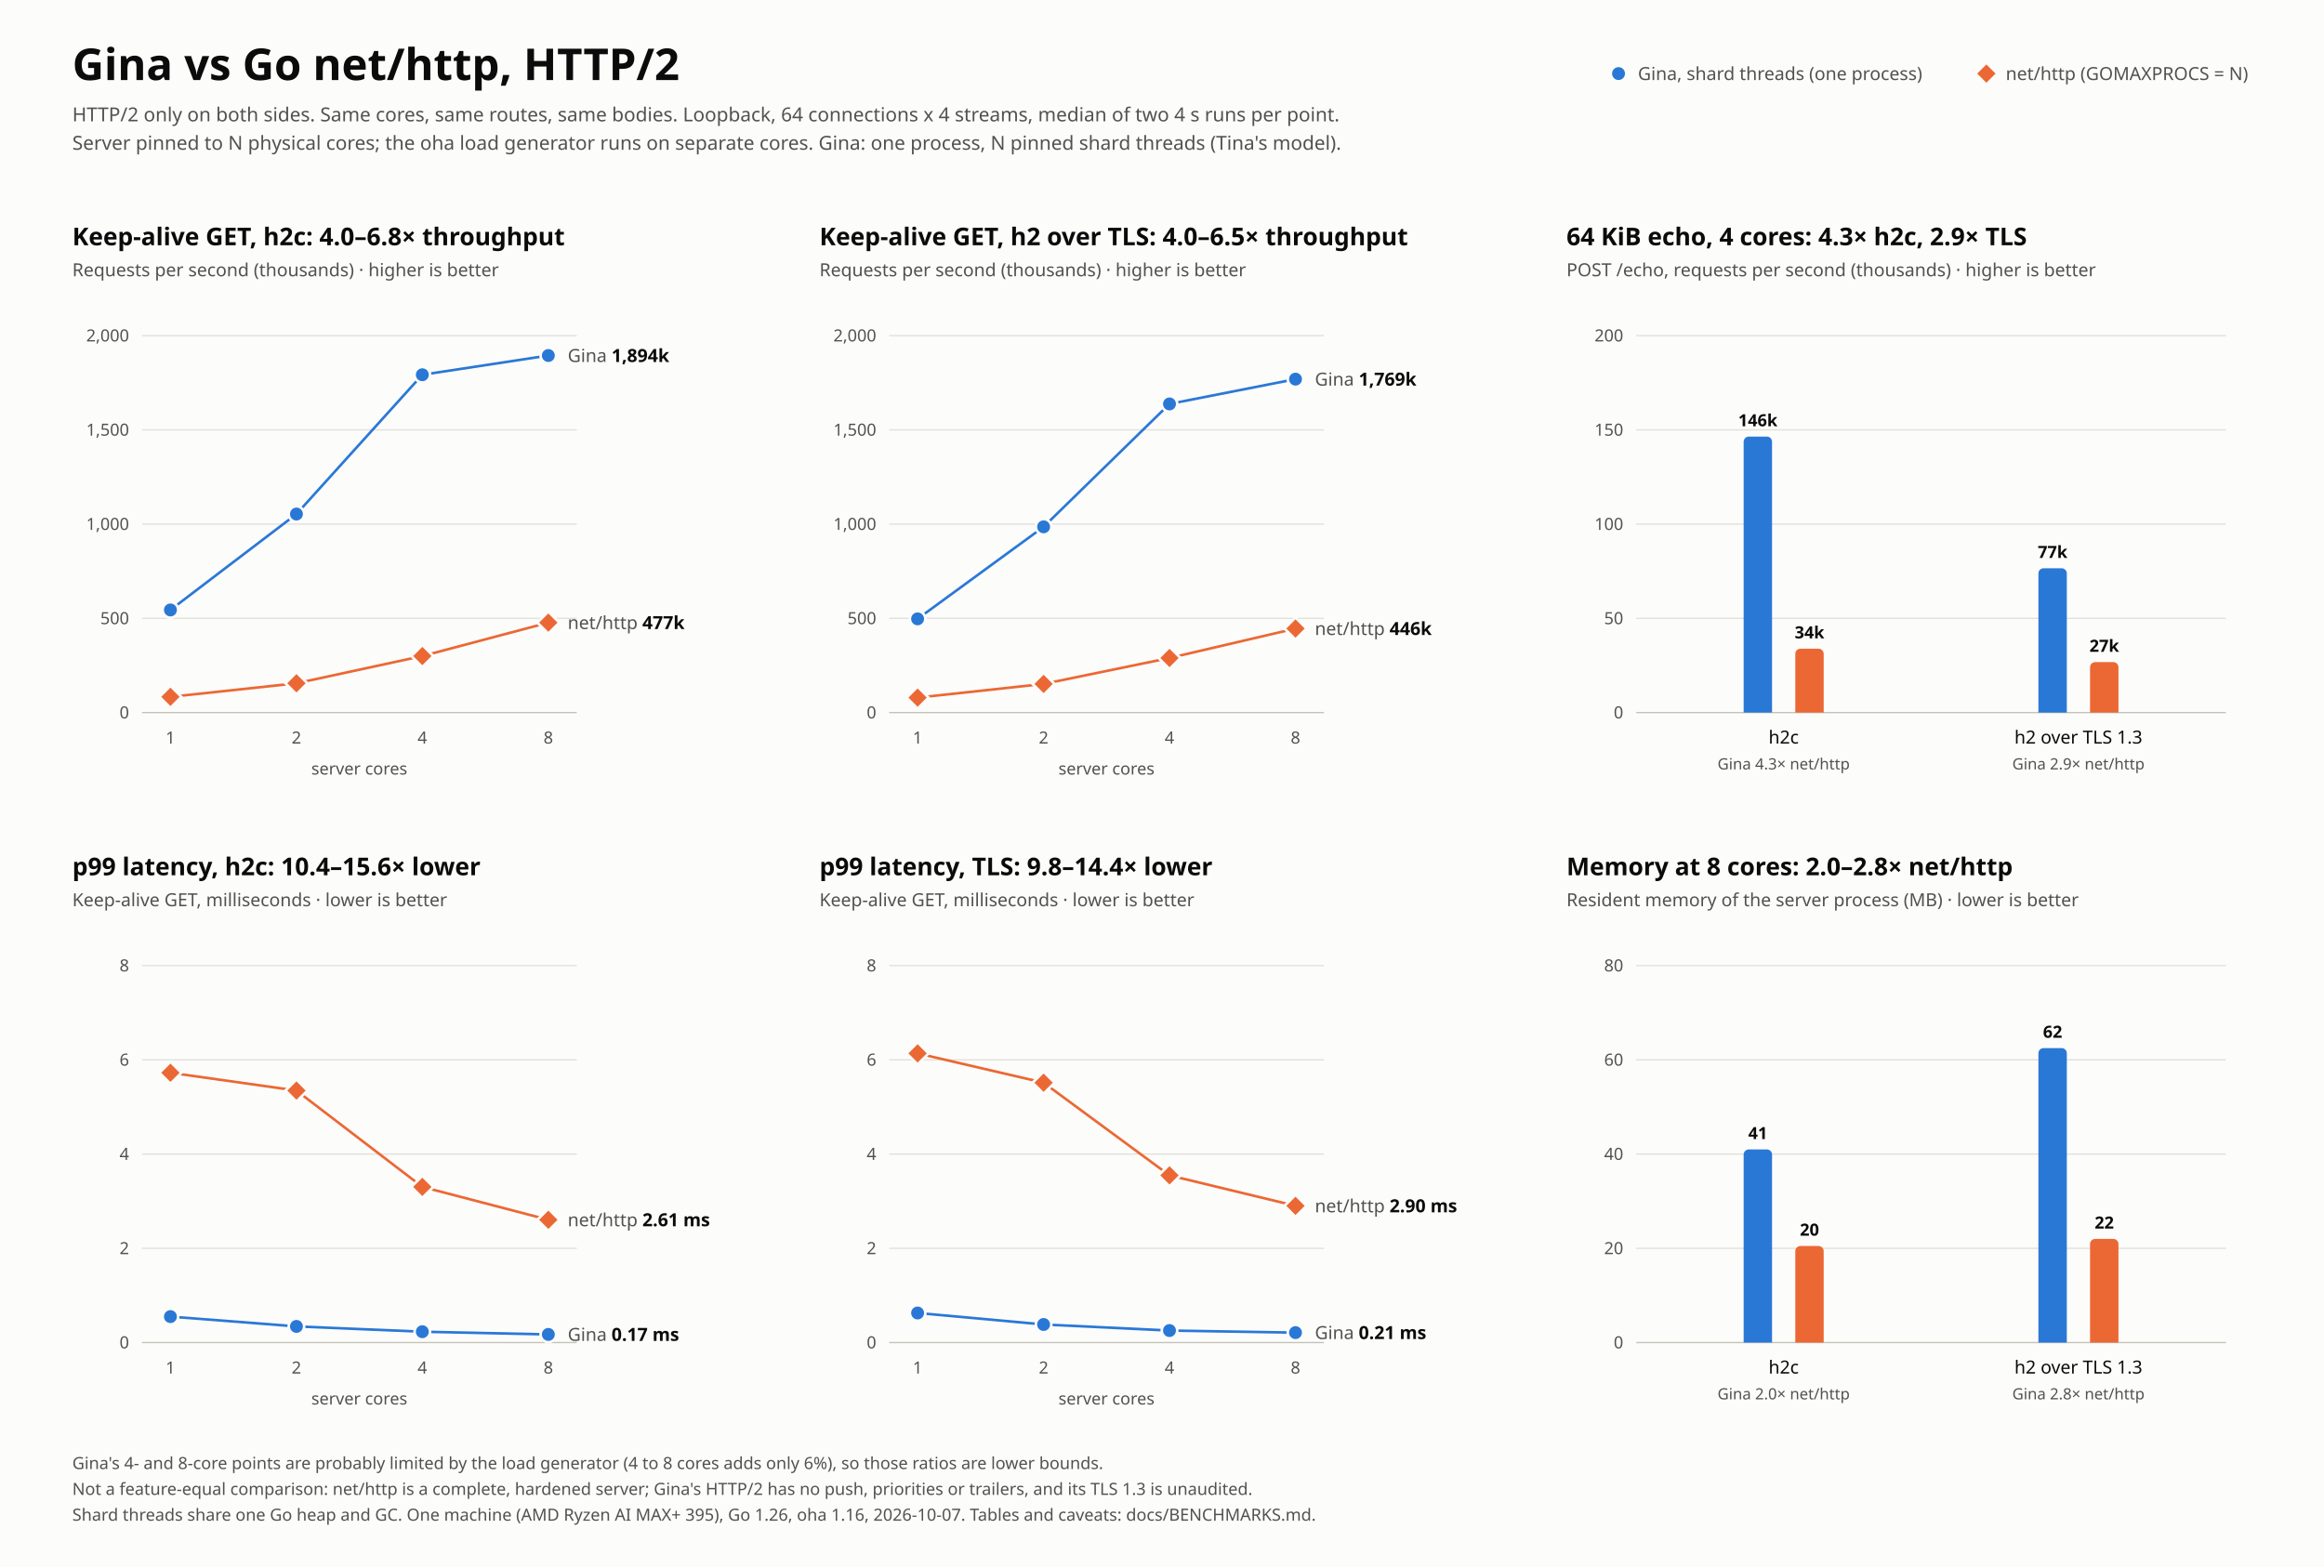
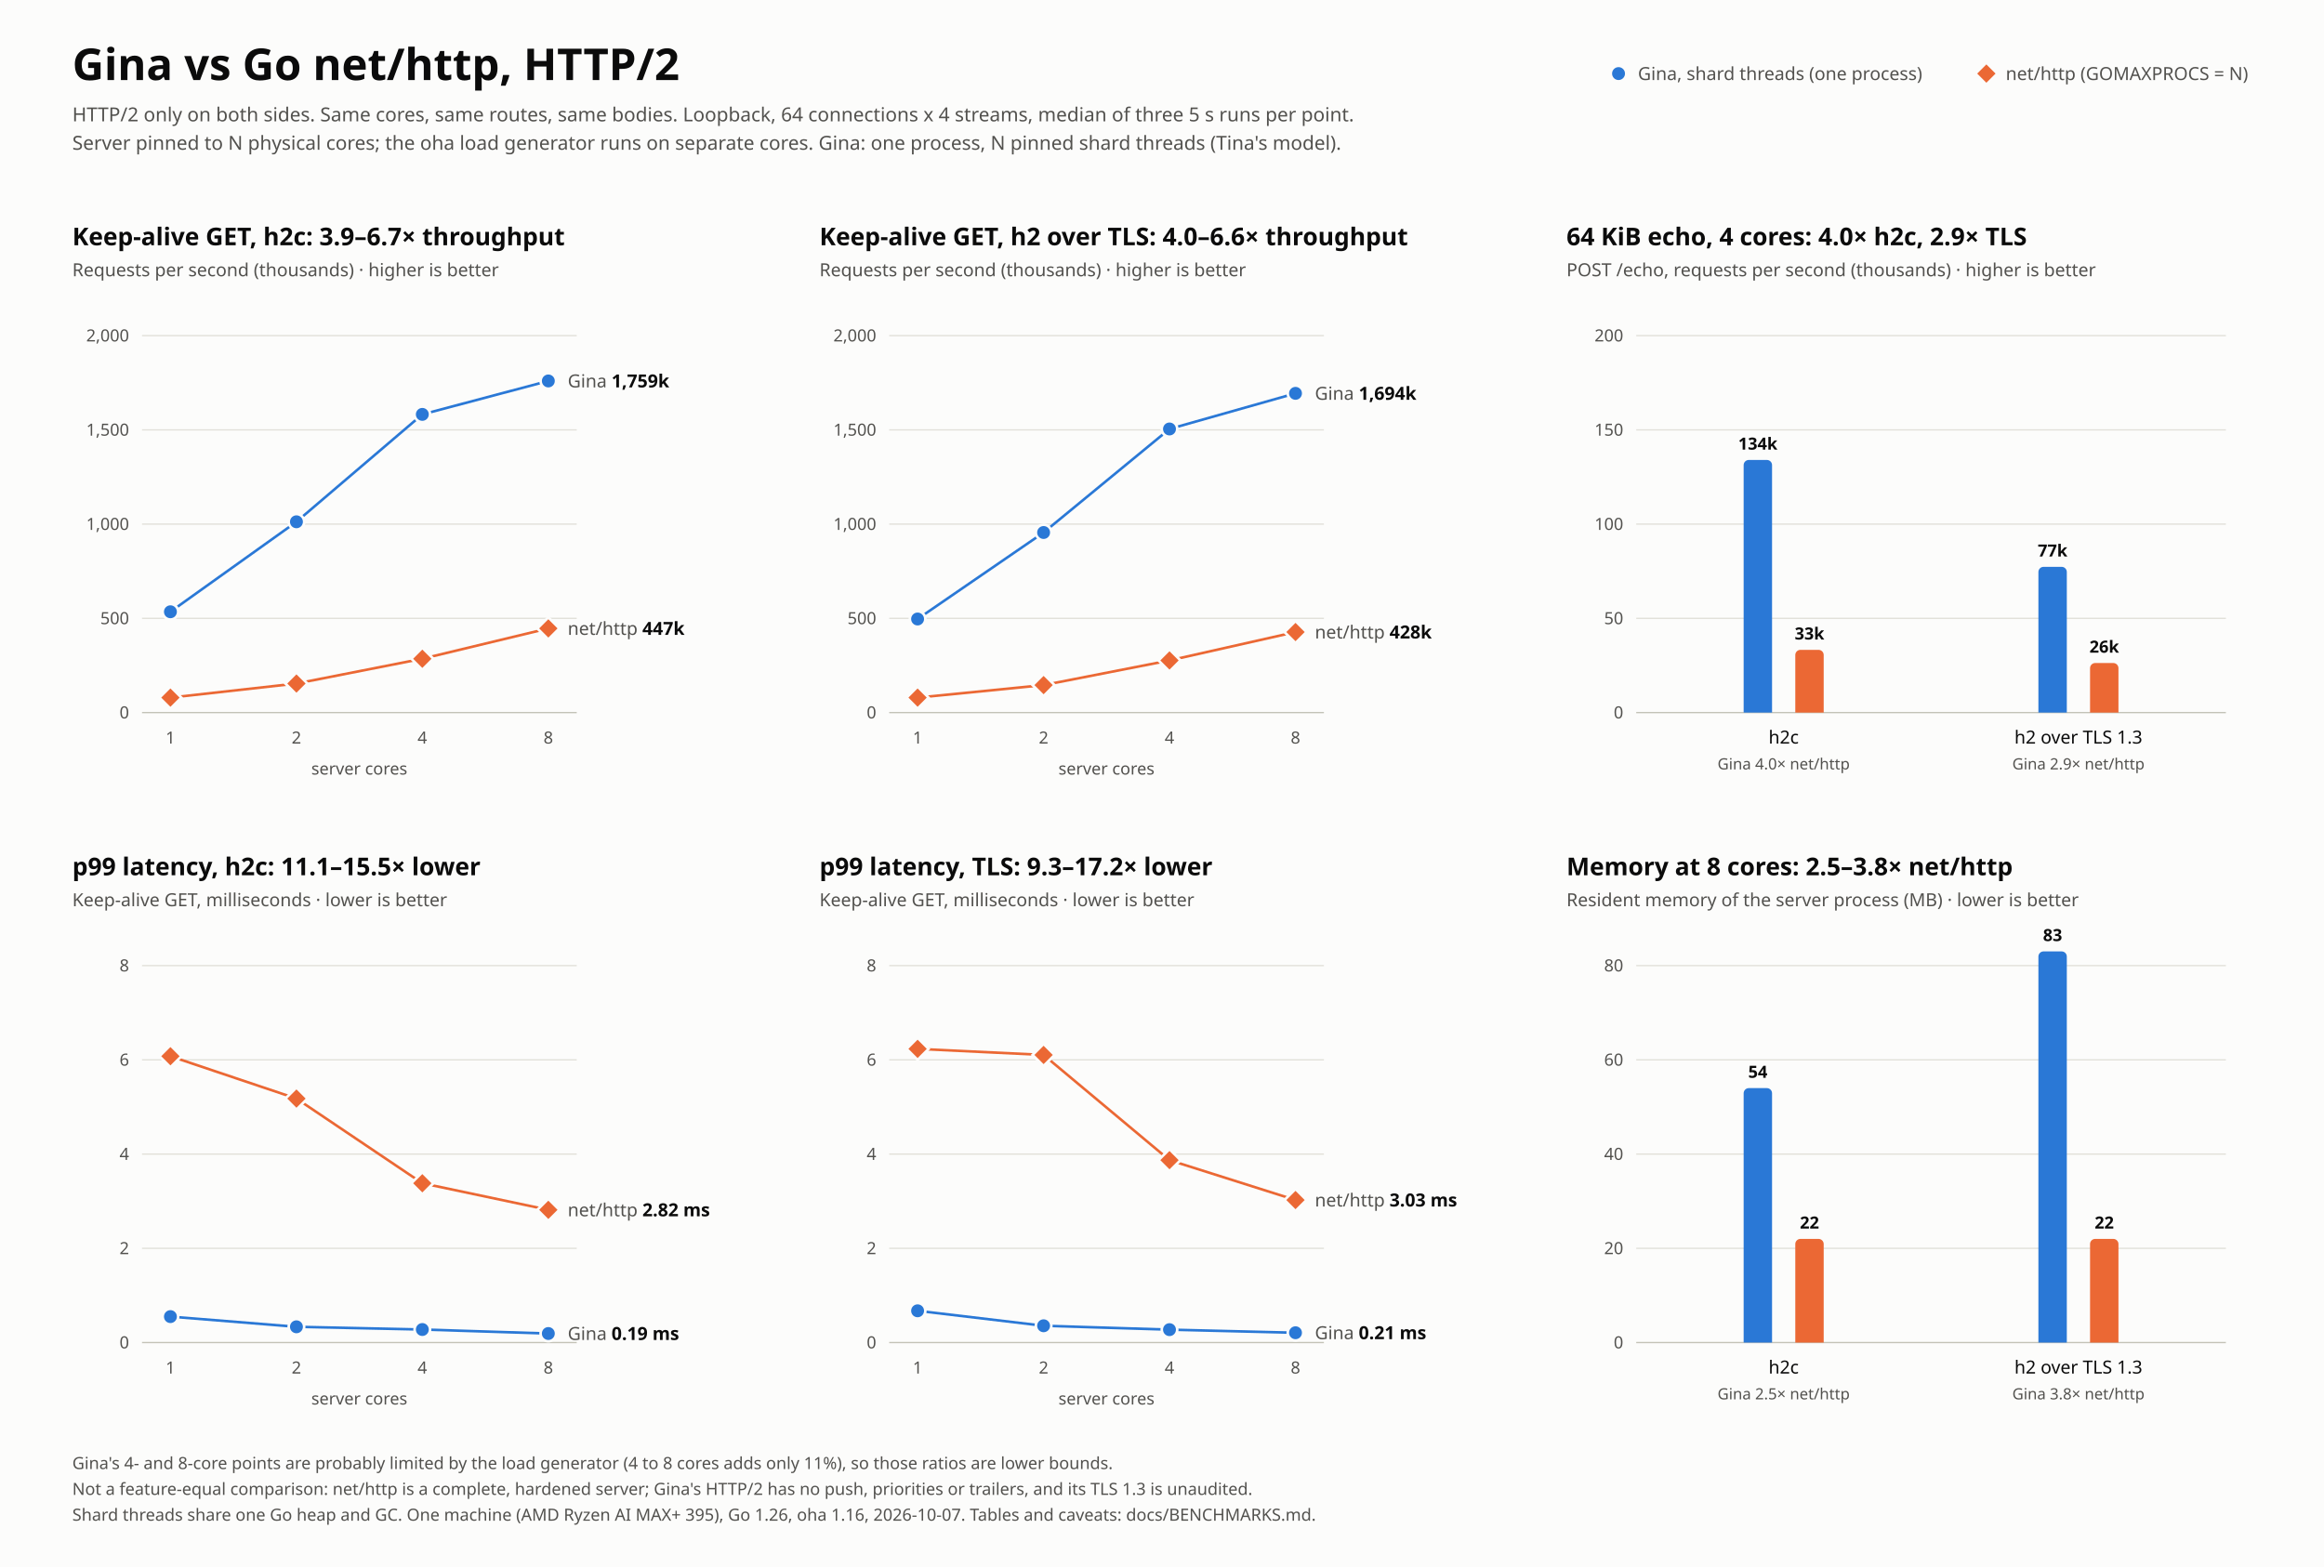
<svg xmlns="http://www.w3.org/2000/svg" width="1800" height="1214" viewBox="0 0 1800 1214" font-family="system-ui, 'Noto Sans', 'Liberation Sans', sans-serif" role="img" aria-labelledby="t d">
  <rect width="1800" height="1214" fill="#fcfcfb" />
  <text x="56.0" y="62.0" font-size="34" font-weight="700" text-anchor="start" fill="#0b0b0b">Gina vs Go net/http, HTTP/2</text>
-   <text x="56.0" y="94.0" font-size="15" font-weight="400" text-anchor="start" fill="#52514e">HTTP/2 only on both sides. Same cores, same routes, same bodies. Loopback, 64 connections x 4 streams, median of two 4 s runs per point.</text>
+   <text x="56.0" y="94.0" font-size="15" font-weight="400" text-anchor="start" fill="#52514e">HTTP/2 only on both sides. Same cores, same routes, same bodies. Loopback, 64 connections x 4 streams, median of three 5 s runs per point.</text>
  <text x="56.0" y="116.0" font-size="15" font-weight="400" text-anchor="start" fill="#52514e">Server pinned to N physical cores; the oha load generator runs on separate cores. Gina: one process, N pinned shard threads (Tina's model).</text>
  <polygon points="1538.5,49.9 1545.6,57.0 1538.5,64.1 1531.4,57.0" fill="#eb6834" />
  <text x="1553.5" y="62.0" font-size="14" font-weight="400" text-anchor="start" fill="#52514e">net/http (GOMAXPROCS = N)</text>
  <circle cx="1253.6" cy="57.0" r="5" fill="#2a78d6" />
  <text x="1268.6" y="62.0" font-size="14" font-weight="400" text-anchor="start" fill="#52514e">Gina, shard threads (one process)</text>
  <g transform="translate(56.0,168.0)">
-     <text x="0.0" y="22.0" font-size="19" font-weight="600" text-anchor="start" fill="#0b0b0b">Keep-alive GET, h2c: 4.0–6.8× throughput</text>
+     <text x="0.0" y="22.0" font-size="19" font-weight="600" text-anchor="start" fill="#0b0b0b">Keep-alive GET, h2c: 3.9–6.7× throughput</text>
    <text x="0.0" y="46.0" font-size="14" font-weight="400" text-anchor="start" fill="#52514e">Requests per second (thousands) · higher is better</text>
    <line x1="54.0" x2="390.7" y1="384.0" y2="384.0" stroke="#c3c2b7" stroke-width="1" />
    <text x="44.0" y="388.5" font-size="13" font-weight="400" text-anchor="end" fill="#52514e">0</text>
    <line x1="54.0" x2="390.7" y1="311.0" y2="311.0" stroke="#e1e0d9" stroke-width="1" />
    <text x="44.0" y="315.5" font-size="13" font-weight="400" text-anchor="end" fill="#52514e">500</text>
    <line x1="54.0" x2="390.7" y1="238.0" y2="238.0" stroke="#e1e0d9" stroke-width="1" />
    <text x="44.0" y="242.5" font-size="13" font-weight="400" text-anchor="end" fill="#52514e">1,000</text>
    <line x1="54.0" x2="390.7" y1="165.0" y2="165.0" stroke="#e1e0d9" stroke-width="1" />
    <text x="44.0" y="169.5" font-size="13" font-weight="400" text-anchor="end" fill="#52514e">1,500</text>
    <line x1="54.0" x2="390.7" y1="92.0" y2="92.0" stroke="#e1e0d9" stroke-width="1" />
    <text x="44.0" y="96.5" font-size="13" font-weight="400" text-anchor="end" fill="#52514e">2,000</text>
    <text x="76.0" y="408.0" font-size="13" font-weight="400" text-anchor="middle" fill="#52514e">1</text>
    <text x="173.6" y="408.0" font-size="13" font-weight="400" text-anchor="middle" fill="#52514e">2</text>
    <text x="271.1" y="408.0" font-size="13" font-weight="400" text-anchor="middle" fill="#52514e">4</text>
    <text x="368.7" y="408.0" font-size="13" font-weight="400" text-anchor="middle" fill="#52514e">8</text>
    <text x="222.3" y="432.0" font-size="13" font-weight="400" text-anchor="middle" fill="#52514e">server cores</text>
-     <polyline points="76.0,371.8 173.6,361.3 271.1,340.2 368.7,314.3" fill="none" stroke="#eb6834" stroke-width="2" stroke-linejoin="round" stroke-linecap="round" />
-     <polygon points="76.0,361.9 85.9,371.8 76.0,381.8 66.1,371.8" fill="#fcfcfb" />
-     <polygon points="76.0,364.7 83.1,371.8 76.0,378.9 68.9,371.8" fill="#eb6834" />
-     <polygon points="173.6,351.4 183.5,361.3 173.6,371.3 163.6,361.3" fill="#fcfcfb" />
-     <polygon points="173.6,354.2 180.7,361.3 173.6,368.4 166.5,361.3" fill="#eb6834" />
-     <polygon points="271.1,330.3 281.1,340.2 271.1,350.2 261.2,340.2" fill="#fcfcfb" />
-     <polygon points="271.1,333.1 278.2,340.2 271.1,347.3 264.0,340.2" fill="#eb6834" />
-     <polygon points="368.7,304.4 378.6,314.3 368.7,324.2 358.7,314.3" fill="#fcfcfb" />
-     <polygon points="368.7,307.2 375.8,314.3 368.7,321.4 361.6,314.3" fill="#eb6834" />
-     <text x="383.7" y="319.3" font-size="14" fill="#52514e">net/http <tspan font-weight="600" fill="#0b0b0b">477k</tspan>
-     </text>
-     <polyline points="76.0,304.5 173.6,230.2 271.1,122.3 368.7,107.4" fill="none" stroke="#2a78d6" stroke-width="2" stroke-linejoin="round" stroke-linecap="round" />
-     <circle cx="76.0" cy="304.5" r="7" fill="#fcfcfb" />
-     <circle cx="76.0" cy="304.5" r="5" fill="#2a78d6" />
-     <circle cx="173.6" cy="230.2" r="7" fill="#fcfcfb" />
-     <circle cx="173.6" cy="230.2" r="5" fill="#2a78d6" />
-     <circle cx="271.1" cy="122.3" r="7" fill="#fcfcfb" />
-     <circle cx="271.1" cy="122.3" r="5" fill="#2a78d6" />
-     <circle cx="368.7" cy="107.4" r="7" fill="#fcfcfb" />
-     <circle cx="368.7" cy="107.4" r="5" fill="#2a78d6" />
-     <text x="383.7" y="112.4" font-size="14" fill="#52514e">Gina <tspan font-weight="600" fill="#0b0b0b">1,894k</tspan>
+     <polyline points="76.0,372.4 173.6,361.5 271.1,342.3 368.7,318.8" fill="none" stroke="#eb6834" stroke-width="2" stroke-linejoin="round" stroke-linecap="round" />
+     <polygon points="76.0,362.5 85.9,372.4 76.0,382.3 66.1,372.4" fill="#fcfcfb" />
+     <polygon points="76.0,365.3 83.1,372.4 76.0,379.5 68.9,372.4" fill="#eb6834" />
+     <polygon points="173.6,351.6 183.5,361.5 173.6,371.5 163.6,361.5" fill="#fcfcfb" />
+     <polygon points="173.6,354.4 180.7,361.5 173.6,368.6 166.5,361.5" fill="#eb6834" />
+     <polygon points="271.1,332.4 281.1,342.3 271.1,352.2 261.2,342.3" fill="#fcfcfb" />
+     <polygon points="271.1,335.2 278.2,342.3 271.1,349.4 264.0,342.3" fill="#eb6834" />
+     <polygon points="368.7,308.8 378.6,318.8 368.7,328.7 358.7,318.8" fill="#fcfcfb" />
+     <polygon points="368.7,311.7 375.8,318.8 368.7,325.9 361.6,318.8" fill="#eb6834" />
+     <text x="383.7" y="323.8" font-size="14" fill="#52514e">net/http <tspan font-weight="600" fill="#0b0b0b">447k</tspan>
+     </text>
+     <polyline points="76.0,305.9 173.6,236.2 271.1,153.0 368.7,127.1" fill="none" stroke="#2a78d6" stroke-width="2" stroke-linejoin="round" stroke-linecap="round" />
+     <circle cx="76.0" cy="305.9" r="7" fill="#fcfcfb" />
+     <circle cx="76.0" cy="305.9" r="5" fill="#2a78d6" />
+     <circle cx="173.6" cy="236.2" r="7" fill="#fcfcfb" />
+     <circle cx="173.6" cy="236.2" r="5" fill="#2a78d6" />
+     <circle cx="271.1" cy="153.0" r="7" fill="#fcfcfb" />
+     <circle cx="271.1" cy="153.0" r="5" fill="#2a78d6" />
+     <circle cx="368.7" cy="127.1" r="7" fill="#fcfcfb" />
+     <circle cx="368.7" cy="127.1" r="5" fill="#2a78d6" />
+     <text x="383.7" y="132.1" font-size="14" fill="#52514e">Gina <tspan font-weight="600" fill="#0b0b0b">1,759k</tspan>
    </text>
  </g>
  <g transform="translate(634.7,168.0)">
-     <text x="0.0" y="22.0" font-size="19" font-weight="600" text-anchor="start" fill="#0b0b0b">Keep-alive GET, h2 over TLS: 4.0–6.5× throughput</text>
+     <text x="0.0" y="22.0" font-size="19" font-weight="600" text-anchor="start" fill="#0b0b0b">Keep-alive GET, h2 over TLS: 4.0–6.6× throughput</text>
    <text x="0.0" y="46.0" font-size="14" font-weight="400" text-anchor="start" fill="#52514e">Requests per second (thousands) · higher is better</text>
    <line x1="54.0" x2="390.7" y1="384.0" y2="384.0" stroke="#c3c2b7" stroke-width="1" />
    <text x="44.0" y="388.5" font-size="13" font-weight="400" text-anchor="end" fill="#52514e">0</text>
    <line x1="54.0" x2="390.7" y1="311.0" y2="311.0" stroke="#e1e0d9" stroke-width="1" />
    <text x="44.0" y="315.5" font-size="13" font-weight="400" text-anchor="end" fill="#52514e">500</text>
    <line x1="54.0" x2="390.7" y1="238.0" y2="238.0" stroke="#e1e0d9" stroke-width="1" />
    <text x="44.0" y="242.5" font-size="13" font-weight="400" text-anchor="end" fill="#52514e">1,000</text>
    <line x1="54.0" x2="390.7" y1="165.0" y2="165.0" stroke="#e1e0d9" stroke-width="1" />
    <text x="44.0" y="169.5" font-size="13" font-weight="400" text-anchor="end" fill="#52514e">1,500</text>
    <line x1="54.0" x2="390.7" y1="92.0" y2="92.0" stroke="#e1e0d9" stroke-width="1" />
    <text x="44.0" y="96.5" font-size="13" font-weight="400" text-anchor="end" fill="#52514e">2,000</text>
    <text x="76.0" y="408.0" font-size="13" font-weight="400" text-anchor="middle" fill="#52514e">1</text>
    <text x="173.6" y="408.0" font-size="13" font-weight="400" text-anchor="middle" fill="#52514e">2</text>
    <text x="271.1" y="408.0" font-size="13" font-weight="400" text-anchor="middle" fill="#52514e">4</text>
    <text x="368.7" y="408.0" font-size="13" font-weight="400" text-anchor="middle" fill="#52514e">8</text>
    <text x="222.3" y="432.0" font-size="13" font-weight="400" text-anchor="middle" fill="#52514e">server cores</text>
-     <polyline points="76.0,372.4 173.6,361.8 271.1,341.7 368.7,318.9" fill="none" stroke="#eb6834" stroke-width="2" stroke-linejoin="round" stroke-linecap="round" />
+     <polyline points="76.0,372.4 173.6,362.7 271.1,343.6 368.7,321.6" fill="none" stroke="#eb6834" stroke-width="2" stroke-linejoin="round" stroke-linecap="round" />
    <polygon points="76.0,362.5 85.9,372.4 76.0,382.4 66.1,372.4" fill="#fcfcfb" />
    <polygon points="76.0,365.3 83.1,372.4 76.0,379.5 68.9,372.4" fill="#eb6834" />
-     <polygon points="173.6,351.9 183.5,361.8 173.6,371.8 163.6,361.8" fill="#fcfcfb" />
-     <polygon points="173.6,354.7 180.7,361.8 173.6,368.9 166.5,361.8" fill="#eb6834" />
-     <polygon points="271.1,331.7 281.1,341.7 271.1,351.6 261.2,341.7" fill="#fcfcfb" />
-     <polygon points="271.1,334.6 278.2,341.7 271.1,348.8 264.0,341.7" fill="#eb6834" />
-     <polygon points="368.7,309.0 378.6,318.9 368.7,328.8 358.7,318.9" fill="#fcfcfb" />
-     <polygon points="368.7,311.8 375.8,318.9 368.7,326.0 361.6,318.9" fill="#eb6834" />
-     <text x="383.7" y="323.9" font-size="14" fill="#52514e">net/http <tspan font-weight="600" fill="#0b0b0b">446k</tspan>
-     </text>
-     <polyline points="76.0,311.4 173.6,240.1 271.1,144.9 368.7,125.7" fill="none" stroke="#2a78d6" stroke-width="2" stroke-linejoin="round" stroke-linecap="round" />
-     <circle cx="76.0" cy="311.4" r="7" fill="#fcfcfb" />
-     <circle cx="76.0" cy="311.4" r="5" fill="#2a78d6" />
-     <circle cx="173.6" cy="240.1" r="7" fill="#fcfcfb" />
-     <circle cx="173.6" cy="240.1" r="5" fill="#2a78d6" />
-     <circle cx="271.1" cy="144.9" r="7" fill="#fcfcfb" />
-     <circle cx="271.1" cy="144.9" r="5" fill="#2a78d6" />
-     <circle cx="368.7" cy="125.7" r="7" fill="#fcfcfb" />
-     <circle cx="368.7" cy="125.7" r="5" fill="#2a78d6" />
-     <text x="383.7" y="130.7" font-size="14" fill="#52514e">Gina <tspan font-weight="600" fill="#0b0b0b">1,769k</tspan>
+     <polygon points="173.6,352.8 183.5,362.7 173.6,372.6 163.6,362.7" fill="#fcfcfb" />
+     <polygon points="173.6,355.6 180.7,362.7 173.6,369.8 166.5,362.7" fill="#eb6834" />
+     <polygon points="271.1,333.7 281.1,343.6 271.1,353.5 261.2,343.6" fill="#fcfcfb" />
+     <polygon points="271.1,336.5 278.2,343.6 271.1,350.7 264.0,343.6" fill="#eb6834" />
+     <polygon points="368.7,311.6 378.6,321.6 368.7,331.5 358.7,321.6" fill="#fcfcfb" />
+     <polygon points="368.7,314.5 375.8,321.6 368.7,328.7 361.6,321.6" fill="#eb6834" />
+     <text x="383.7" y="326.6" font-size="14" fill="#52514e">net/http <tspan font-weight="600" fill="#0b0b0b">428k</tspan>
+     </text>
+     <polyline points="76.0,311.5 173.6,244.5 271.1,164.3 368.7,136.7" fill="none" stroke="#2a78d6" stroke-width="2" stroke-linejoin="round" stroke-linecap="round" />
+     <circle cx="76.0" cy="311.5" r="7" fill="#fcfcfb" />
+     <circle cx="76.0" cy="311.5" r="5" fill="#2a78d6" />
+     <circle cx="173.6" cy="244.5" r="7" fill="#fcfcfb" />
+     <circle cx="173.6" cy="244.5" r="5" fill="#2a78d6" />
+     <circle cx="271.1" cy="164.3" r="7" fill="#fcfcfb" />
+     <circle cx="271.1" cy="164.3" r="5" fill="#2a78d6" />
+     <circle cx="368.7" cy="136.7" r="7" fill="#fcfcfb" />
+     <circle cx="368.7" cy="136.7" r="5" fill="#2a78d6" />
+     <text x="383.7" y="141.7" font-size="14" fill="#52514e">Gina <tspan font-weight="600" fill="#0b0b0b">1,694k</tspan>
    </text>
  </g>
  <g transform="translate(1213.3,168.0)">
-     <text x="0.0" y="22.0" font-size="19" font-weight="600" text-anchor="start" fill="#0b0b0b">64 KiB echo, 4 cores: 4.3× h2c, 2.9× TLS</text>
+     <text x="0.0" y="22.0" font-size="19" font-weight="600" text-anchor="start" fill="#0b0b0b">64 KiB echo, 4 cores: 4.0× h2c, 2.9× TLS</text>
    <text x="0.0" y="46.0" font-size="14" font-weight="400" text-anchor="start" fill="#52514e">POST /echo, requests per second (thousands) · higher is better</text>
    <line x1="54.0" x2="510.7" y1="384.0" y2="384.0" stroke="#c3c2b7" stroke-width="1" />
    <text x="44.0" y="388.5" font-size="13" font-weight="400" text-anchor="end" fill="#52514e">0</text>
    <line x1="54.0" x2="510.7" y1="311.0" y2="311.0" stroke="#e1e0d9" stroke-width="1" />
    <text x="44.0" y="315.5" font-size="13" font-weight="400" text-anchor="end" fill="#52514e">50</text>
    <line x1="54.0" x2="510.7" y1="238.0" y2="238.0" stroke="#e1e0d9" stroke-width="1" />
    <text x="44.0" y="242.5" font-size="13" font-weight="400" text-anchor="end" fill="#52514e">100</text>
    <line x1="54.0" x2="510.7" y1="165.0" y2="165.0" stroke="#e1e0d9" stroke-width="1" />
    <text x="44.0" y="169.5" font-size="13" font-weight="400" text-anchor="end" fill="#52514e">150</text>
    <line x1="54.0" x2="510.7" y1="92.0" y2="92.0" stroke="#e1e0d9" stroke-width="1" />
    <text x="44.0" y="96.5" font-size="13" font-weight="400" text-anchor="end" fill="#52514e">200</text>
-     <path d="M137.2,384.0 V174.2 A4,4 0 0 1 141.2,170.2 H155.2 A4,4 0 0 1 159.2,174.2 V384.0 Z" fill="#2a78d6" />
-     <text x="148.2" y="162.2" font-size="13" font-weight="600" text-anchor="middle" fill="#0b0b0b">146k</text>
-     <path d="M177.2,384.0 V338.5 A4,4 0 0 1 181.2,334.5 H195.2 A4,4 0 0 1 199.2,338.5 V384.0 Z" fill="#eb6834" />
-     <text x="188.2" y="326.5" font-size="13" font-weight="600" text-anchor="middle" fill="#0b0b0b">34k</text>
+     <path d="M137.2,384.0 V192.3 A4,4 0 0 1 141.2,188.3 H155.2 A4,4 0 0 1 159.2,192.3 V384.0 Z" fill="#2a78d6" />
+     <text x="148.2" y="180.3" font-size="13" font-weight="600" text-anchor="middle" fill="#0b0b0b">134k</text>
+     <path d="M177.2,384.0 V339.4 A4,4 0 0 1 181.2,335.4 H195.2 A4,4 0 0 1 199.2,339.4 V384.0 Z" fill="#eb6834" />
+     <text x="188.2" y="327.4" font-size="13" font-weight="600" text-anchor="middle" fill="#0b0b0b">33k</text>
    <text x="168.2" y="408.0" font-size="14" font-weight="500" text-anchor="middle" fill="#0b0b0b">h2c</text>
-     <text x="168.2" y="428.0" font-size="12" font-weight="400" text-anchor="middle" fill="#52514e">Gina 4.3× net/http</text>
-     <path d="M365.5,384.0 V276.2 A4,4 0 0 1 369.5,272.2 H383.5 A4,4 0 0 1 387.5,276.2 V384.0 Z" fill="#2a78d6" />
-     <text x="376.5" y="264.2" font-size="13" font-weight="600" text-anchor="middle" fill="#0b0b0b">77k</text>
-     <path d="M405.5,384.0 V348.9 A4,4 0 0 1 409.5,344.9 H423.5 A4,4 0 0 1 427.5,348.9 V384.0 Z" fill="#eb6834" />
-     <text x="416.5" y="336.9" font-size="13" font-weight="600" text-anchor="middle" fill="#0b0b0b">27k</text>
+     <text x="168.2" y="428.0" font-size="12" font-weight="400" text-anchor="middle" fill="#52514e">Gina 4.0× net/http</text>
+     <path d="M365.5,384.0 V275.1 A4,4 0 0 1 369.5,271.1 H383.5 A4,4 0 0 1 387.5,275.1 V384.0 Z" fill="#2a78d6" />
+     <text x="376.5" y="263.1" font-size="13" font-weight="600" text-anchor="middle" fill="#0b0b0b">77k</text>
+     <path d="M405.5,384.0 V349.6 A4,4 0 0 1 409.5,345.6 H423.5 A4,4 0 0 1 427.5,349.6 V384.0 Z" fill="#eb6834" />
+     <text x="416.5" y="337.6" font-size="13" font-weight="600" text-anchor="middle" fill="#0b0b0b">26k</text>
    <text x="396.5" y="408.0" font-size="14" font-weight="500" text-anchor="middle" fill="#0b0b0b">h2 over TLS 1.3</text>
    <text x="396.5" y="428.0" font-size="12" font-weight="400" text-anchor="middle" fill="#52514e">Gina 2.9× net/http</text>
  </g>
  <g transform="translate(56.0,656.0)">
-     <text x="0.0" y="22.0" font-size="19" font-weight="600" text-anchor="start" fill="#0b0b0b">p99 latency, h2c: 10.4–15.6× lower</text>
+     <text x="0.0" y="22.0" font-size="19" font-weight="600" text-anchor="start" fill="#0b0b0b">p99 latency, h2c: 11.1–15.5× lower</text>
    <text x="0.0" y="46.0" font-size="14" font-weight="400" text-anchor="start" fill="#52514e">Keep-alive GET, milliseconds · lower is better</text>
    <line x1="54.0" x2="390.7" y1="384.0" y2="384.0" stroke="#c3c2b7" stroke-width="1" />
    <text x="44.0" y="388.5" font-size="13" font-weight="400" text-anchor="end" fill="#52514e">0</text>
    <line x1="54.0" x2="390.7" y1="311.0" y2="311.0" stroke="#e1e0d9" stroke-width="1" />
    <text x="44.0" y="315.5" font-size="13" font-weight="400" text-anchor="end" fill="#52514e">2</text>
    <line x1="54.0" x2="390.7" y1="238.0" y2="238.0" stroke="#e1e0d9" stroke-width="1" />
    <text x="44.0" y="242.5" font-size="13" font-weight="400" text-anchor="end" fill="#52514e">4</text>
    <line x1="54.0" x2="390.7" y1="165.0" y2="165.0" stroke="#e1e0d9" stroke-width="1" />
    <text x="44.0" y="169.5" font-size="13" font-weight="400" text-anchor="end" fill="#52514e">6</text>
    <line x1="54.0" x2="390.7" y1="92.0" y2="92.0" stroke="#e1e0d9" stroke-width="1" />
    <text x="44.0" y="96.5" font-size="13" font-weight="400" text-anchor="end" fill="#52514e">8</text>
    <text x="76.0" y="408.0" font-size="13" font-weight="400" text-anchor="middle" fill="#52514e">1</text>
    <text x="173.6" y="408.0" font-size="13" font-weight="400" text-anchor="middle" fill="#52514e">2</text>
    <text x="271.1" y="408.0" font-size="13" font-weight="400" text-anchor="middle" fill="#52514e">4</text>
    <text x="368.7" y="408.0" font-size="13" font-weight="400" text-anchor="middle" fill="#52514e">8</text>
    <text x="222.3" y="432.0" font-size="13" font-weight="400" text-anchor="middle" fill="#52514e">server cores</text>
-     <polyline points="76.0,175.0 173.6,188.8 271.1,263.4 368.7,288.9" fill="none" stroke="#eb6834" stroke-width="2" stroke-linejoin="round" stroke-linecap="round" />
-     <polygon points="76.0,165.1 85.9,175.0 76.0,184.9 66.1,175.0" fill="#fcfcfb" />
-     <polygon points="76.0,167.9 83.1,175.0 76.0,182.1 68.9,175.0" fill="#eb6834" />
-     <polygon points="173.6,178.8 183.5,188.8 173.6,198.7 163.6,188.8" fill="#fcfcfb" />
-     <polygon points="173.6,181.7 180.7,188.8 173.6,195.9 166.5,188.8" fill="#eb6834" />
-     <polygon points="271.1,253.4 281.1,263.4 271.1,273.3 261.2,263.4" fill="#fcfcfb" />
-     <polygon points="271.1,256.3 278.2,263.4 271.1,270.5 264.0,263.4" fill="#eb6834" />
-     <polygon points="368.7,279.0 378.6,288.9 368.7,298.8 358.7,288.9" fill="#fcfcfb" />
-     <polygon points="368.7,281.8 375.8,288.9 368.7,296.0 361.6,288.9" fill="#eb6834" />
-     <text x="383.7" y="293.9" font-size="14" fill="#52514e">net/http <tspan font-weight="600" fill="#0b0b0b">2.61 ms</tspan>
-     </text>
-     <polyline points="76.0,363.9 173.6,371.5 271.1,375.6 368.7,377.7" fill="none" stroke="#2a78d6" stroke-width="2" stroke-linejoin="round" stroke-linecap="round" />
+     <polyline points="76.0,162.2 173.6,195.0 271.1,260.6 368.7,281.2" fill="none" stroke="#eb6834" stroke-width="2" stroke-linejoin="round" stroke-linecap="round" />
+     <polygon points="76.0,152.2 85.9,162.2 76.0,172.1 66.1,162.2" fill="#fcfcfb" />
+     <polygon points="76.0,155.1 83.1,162.2 76.0,169.3 68.9,162.2" fill="#eb6834" />
+     <polygon points="173.6,185.1 183.5,195.0 173.6,205.0 163.6,195.0" fill="#fcfcfb" />
+     <polygon points="173.6,187.9 180.7,195.0 173.6,202.1 166.5,195.0" fill="#eb6834" />
+     <polygon points="271.1,250.7 281.1,260.6 271.1,270.5 261.2,260.6" fill="#fcfcfb" />
+     <polygon points="271.1,253.5 278.2,260.6 271.1,267.7 264.0,260.6" fill="#eb6834" />
+     <polygon points="368.7,271.3 378.6,281.2 368.7,291.2 358.7,281.2" fill="#fcfcfb" />
+     <polygon points="368.7,274.1 375.8,281.2 368.7,288.3 361.6,281.2" fill="#eb6834" />
+     <text x="383.7" y="286.2" font-size="14" fill="#52514e">net/http <tspan font-weight="600" fill="#0b0b0b">2.82 ms</tspan>
+     </text>
+     <polyline points="76.0,363.9 173.6,371.8 271.1,373.9 368.7,377.0" fill="none" stroke="#2a78d6" stroke-width="2" stroke-linejoin="round" stroke-linecap="round" />
    <circle cx="76.0" cy="363.9" r="7" fill="#fcfcfb" />
    <circle cx="76.0" cy="363.9" r="5" fill="#2a78d6" />
-     <circle cx="173.6" cy="371.5" r="7" fill="#fcfcfb" />
-     <circle cx="173.6" cy="371.5" r="5" fill="#2a78d6" />
-     <circle cx="271.1" cy="375.6" r="7" fill="#fcfcfb" />
-     <circle cx="271.1" cy="375.6" r="5" fill="#2a78d6" />
-     <circle cx="368.7" cy="377.7" r="7" fill="#fcfcfb" />
-     <circle cx="368.7" cy="377.7" r="5" fill="#2a78d6" />
-     <text x="383.7" y="382.7" font-size="14" fill="#52514e">Gina <tspan font-weight="600" fill="#0b0b0b">0.17 ms</tspan>
+     <circle cx="173.6" cy="371.8" r="7" fill="#fcfcfb" />
+     <circle cx="173.6" cy="371.8" r="5" fill="#2a78d6" />
+     <circle cx="271.1" cy="373.9" r="7" fill="#fcfcfb" />
+     <circle cx="271.1" cy="373.9" r="5" fill="#2a78d6" />
+     <circle cx="368.7" cy="377.0" r="7" fill="#fcfcfb" />
+     <circle cx="368.7" cy="377.0" r="5" fill="#2a78d6" />
+     <text x="383.7" y="382.0" font-size="14" fill="#52514e">Gina <tspan font-weight="600" fill="#0b0b0b">0.19 ms</tspan>
    </text>
  </g>
  <g transform="translate(634.7,656.0)">
-     <text x="0.0" y="22.0" font-size="19" font-weight="600" text-anchor="start" fill="#0b0b0b">p99 latency, TLS: 9.8–14.4× lower</text>
+     <text x="0.0" y="22.0" font-size="19" font-weight="600" text-anchor="start" fill="#0b0b0b">p99 latency, TLS: 9.3–17.2× lower</text>
    <text x="0.0" y="46.0" font-size="14" font-weight="400" text-anchor="start" fill="#52514e">Keep-alive GET, milliseconds · lower is better</text>
    <line x1="54.0" x2="390.7" y1="384.0" y2="384.0" stroke="#c3c2b7" stroke-width="1" />
    <text x="44.0" y="388.5" font-size="13" font-weight="400" text-anchor="end" fill="#52514e">0</text>
    <line x1="54.0" x2="390.7" y1="311.0" y2="311.0" stroke="#e1e0d9" stroke-width="1" />
    <text x="44.0" y="315.5" font-size="13" font-weight="400" text-anchor="end" fill="#52514e">2</text>
    <line x1="54.0" x2="390.7" y1="238.0" y2="238.0" stroke="#e1e0d9" stroke-width="1" />
    <text x="44.0" y="242.5" font-size="13" font-weight="400" text-anchor="end" fill="#52514e">4</text>
    <line x1="54.0" x2="390.7" y1="165.0" y2="165.0" stroke="#e1e0d9" stroke-width="1" />
    <text x="44.0" y="169.5" font-size="13" font-weight="400" text-anchor="end" fill="#52514e">6</text>
    <line x1="54.0" x2="390.7" y1="92.0" y2="92.0" stroke="#e1e0d9" stroke-width="1" />
    <text x="44.0" y="96.5" font-size="13" font-weight="400" text-anchor="end" fill="#52514e">8</text>
    <text x="76.0" y="408.0" font-size="13" font-weight="400" text-anchor="middle" fill="#52514e">1</text>
    <text x="173.6" y="408.0" font-size="13" font-weight="400" text-anchor="middle" fill="#52514e">2</text>
    <text x="271.1" y="408.0" font-size="13" font-weight="400" text-anchor="middle" fill="#52514e">4</text>
    <text x="368.7" y="408.0" font-size="13" font-weight="400" text-anchor="middle" fill="#52514e">8</text>
    <text x="222.3" y="432.0" font-size="13" font-weight="400" text-anchor="middle" fill="#52514e">server cores</text>
-     <polyline points="76.0,160.0 173.6,182.7 271.1,254.5 368.7,278.1" fill="none" stroke="#eb6834" stroke-width="2" stroke-linejoin="round" stroke-linecap="round" />
-     <polygon points="76.0,150.0 85.9,160.0 76.0,169.9 66.1,160.0" fill="#fcfcfb" />
-     <polygon points="76.0,152.9 83.1,160.0 76.0,167.1 68.9,160.0" fill="#eb6834" />
-     <polygon points="173.6,172.7 183.5,182.7 173.6,192.6 163.6,182.7" fill="#fcfcfb" />
-     <polygon points="173.6,175.6 180.7,182.7 173.6,189.8 166.5,182.7" fill="#eb6834" />
-     <polygon points="271.1,244.5 281.1,254.5 271.1,264.4 261.2,254.5" fill="#fcfcfb" />
-     <polygon points="271.1,247.4 278.2,254.5 271.1,261.6 264.0,254.5" fill="#eb6834" />
-     <polygon points="368.7,268.1 378.6,278.1 368.7,288.0 358.7,278.1" fill="#fcfcfb" />
-     <polygon points="368.7,271.0 375.8,278.1 368.7,285.2 361.6,278.1" fill="#eb6834" />
-     <text x="383.7" y="283.1" font-size="14" fill="#52514e">net/http <tspan font-weight="600" fill="#0b0b0b">2.90 ms</tspan>
-     </text>
-     <polyline points="76.0,361.1 173.6,370.0 271.1,374.7 368.7,376.3" fill="none" stroke="#2a78d6" stroke-width="2" stroke-linejoin="round" stroke-linecap="round" />
-     <circle cx="76.0" cy="361.1" r="7" fill="#fcfcfb" />
-     <circle cx="76.0" cy="361.1" r="5" fill="#2a78d6" />
-     <circle cx="173.6" cy="370.0" r="7" fill="#fcfcfb" />
-     <circle cx="173.6" cy="370.0" r="5" fill="#2a78d6" />
-     <circle cx="271.1" cy="374.7" r="7" fill="#fcfcfb" />
-     <circle cx="271.1" cy="374.7" r="5" fill="#2a78d6" />
-     <circle cx="368.7" cy="376.3" r="7" fill="#fcfcfb" />
-     <circle cx="368.7" cy="376.3" r="5" fill="#2a78d6" />
-     <text x="383.7" y="381.3" font-size="14" fill="#52514e">Gina <tspan font-weight="600" fill="#0b0b0b">0.21 ms</tspan>
+     <polyline points="76.0,156.5 173.6,161.2 271.1,242.7 368.7,273.6" fill="none" stroke="#eb6834" stroke-width="2" stroke-linejoin="round" stroke-linecap="round" />
+     <polygon points="76.0,146.5 85.9,156.5 76.0,166.4 66.1,156.5" fill="#fcfcfb" />
+     <polygon points="76.0,149.4 83.1,156.5 76.0,163.6 68.9,156.5" fill="#eb6834" />
+     <polygon points="173.6,151.3 183.5,161.2 173.6,171.2 163.6,161.2" fill="#fcfcfb" />
+     <polygon points="173.6,154.1 180.7,161.2 173.6,168.3 166.5,161.2" fill="#eb6834" />
+     <polygon points="271.1,232.8 281.1,242.7 271.1,252.7 261.2,242.7" fill="#fcfcfb" />
+     <polygon points="271.1,235.6 278.2,242.7 271.1,249.8 264.0,242.7" fill="#eb6834" />
+     <polygon points="368.7,263.6 378.6,273.6 368.7,283.5 358.7,273.6" fill="#fcfcfb" />
+     <polygon points="368.7,266.5 375.8,273.6 368.7,280.7 361.6,273.6" fill="#eb6834" />
+     <text x="383.7" y="278.6" font-size="14" fill="#52514e">net/http <tspan font-weight="600" fill="#0b0b0b">3.03 ms</tspan>
+     </text>
+     <polyline points="76.0,359.4 173.6,371.0 271.1,374.0 368.7,376.4" fill="none" stroke="#2a78d6" stroke-width="2" stroke-linejoin="round" stroke-linecap="round" />
+     <circle cx="76.0" cy="359.4" r="7" fill="#fcfcfb" />
+     <circle cx="76.0" cy="359.4" r="5" fill="#2a78d6" />
+     <circle cx="173.6" cy="371.0" r="7" fill="#fcfcfb" />
+     <circle cx="173.6" cy="371.0" r="5" fill="#2a78d6" />
+     <circle cx="271.1" cy="374.0" r="7" fill="#fcfcfb" />
+     <circle cx="271.1" cy="374.0" r="5" fill="#2a78d6" />
+     <circle cx="368.7" cy="376.4" r="7" fill="#fcfcfb" />
+     <circle cx="368.7" cy="376.4" r="5" fill="#2a78d6" />
+     <text x="383.7" y="381.4" font-size="14" fill="#52514e">Gina <tspan font-weight="600" fill="#0b0b0b">0.21 ms</tspan>
    </text>
  </g>
  <g transform="translate(1213.3,656.0)">
-     <text x="0.0" y="22.0" font-size="19" font-weight="600" text-anchor="start" fill="#0b0b0b">Memory at 8 cores: 2.0–2.8× net/http</text>
+     <text x="0.0" y="22.0" font-size="19" font-weight="600" text-anchor="start" fill="#0b0b0b">Memory at 8 cores: 2.5–3.8× net/http</text>
    <text x="0.0" y="46.0" font-size="14" font-weight="400" text-anchor="start" fill="#52514e">Resident memory of the server process (MB) · lower is better</text>
    <line x1="54.0" x2="510.7" y1="384.0" y2="384.0" stroke="#c3c2b7" stroke-width="1" />
    <text x="44.0" y="388.5" font-size="13" font-weight="400" text-anchor="end" fill="#52514e">0</text>
    <line x1="54.0" x2="510.7" y1="311.0" y2="311.0" stroke="#e1e0d9" stroke-width="1" />
    <text x="44.0" y="315.5" font-size="13" font-weight="400" text-anchor="end" fill="#52514e">20</text>
    <line x1="54.0" x2="510.7" y1="238.0" y2="238.0" stroke="#e1e0d9" stroke-width="1" />
    <text x="44.0" y="242.5" font-size="13" font-weight="400" text-anchor="end" fill="#52514e">40</text>
    <line x1="54.0" x2="510.7" y1="165.0" y2="165.0" stroke="#e1e0d9" stroke-width="1" />
    <text x="44.0" y="169.5" font-size="13" font-weight="400" text-anchor="end" fill="#52514e">60</text>
    <line x1="54.0" x2="510.7" y1="92.0" y2="92.0" stroke="#e1e0d9" stroke-width="1" />
    <text x="44.0" y="96.5" font-size="13" font-weight="400" text-anchor="end" fill="#52514e">80</text>
-     <path d="M137.2,384.0 V238.4 A4,4 0 0 1 141.2,234.4 H155.2 A4,4 0 0 1 159.2,238.4 V384.0 Z" fill="#2a78d6" />
-     <text x="148.2" y="226.4" font-size="13" font-weight="600" text-anchor="middle" fill="#0b0b0b">41</text>
-     <path d="M177.2,384.0 V313.2 A4,4 0 0 1 181.2,309.2 H195.2 A4,4 0 0 1 199.2,313.2 V384.0 Z" fill="#eb6834" />
-     <text x="188.2" y="301.2" font-size="13" font-weight="600" text-anchor="middle" fill="#0b0b0b">20</text>
+     <path d="M137.2,384.0 V190.9 A4,4 0 0 1 141.2,186.9 H155.2 A4,4 0 0 1 159.2,190.9 V384.0 Z" fill="#2a78d6" />
+     <text x="148.2" y="178.9" font-size="13" font-weight="600" text-anchor="middle" fill="#0b0b0b">54</text>
+     <path d="M177.2,384.0 V307.7 A4,4 0 0 1 181.2,303.7 H195.2 A4,4 0 0 1 199.2,307.7 V384.0 Z" fill="#eb6834" />
+     <text x="188.2" y="295.7" font-size="13" font-weight="600" text-anchor="middle" fill="#0b0b0b">22</text>
    <text x="168.2" y="408.0" font-size="14" font-weight="500" text-anchor="middle" fill="#0b0b0b">h2c</text>
-     <text x="168.2" y="428.0" font-size="12" font-weight="400" text-anchor="middle" fill="#52514e">Gina 2.0× net/http</text>
-     <path d="M365.5,384.0 V159.9 A4,4 0 0 1 369.5,155.9 H383.5 A4,4 0 0 1 387.5,159.9 V384.0 Z" fill="#2a78d6" />
-     <text x="376.5" y="147.9" font-size="13" font-weight="600" text-anchor="middle" fill="#0b0b0b">62</text>
+     <text x="168.2" y="428.0" font-size="12" font-weight="400" text-anchor="middle" fill="#52514e">Gina 2.5× net/http</text>
+     <path d="M365.5,384.0 V85.0 A4,4 0 0 1 369.5,81.0 H383.5 A4,4 0 0 1 387.5,85.0 V384.0 Z" fill="#2a78d6" />
+     <text x="376.5" y="73.0" font-size="13" font-weight="600" text-anchor="middle" fill="#0b0b0b">83</text>
    <path d="M405.5,384.0 V307.7 A4,4 0 0 1 409.5,303.7 H423.5 A4,4 0 0 1 427.5,307.7 V384.0 Z" fill="#eb6834" />
    <text x="416.5" y="295.7" font-size="13" font-weight="600" text-anchor="middle" fill="#0b0b0b">22</text>
    <text x="396.5" y="408.0" font-size="14" font-weight="500" text-anchor="middle" fill="#0b0b0b">h2 over TLS 1.3</text>
-     <text x="396.5" y="428.0" font-size="12" font-weight="400" text-anchor="middle" fill="#52514e">Gina 2.8× net/http</text>
-   </g>
-   <text x="56.0" y="1138.0" font-size="13" font-weight="400" text-anchor="start" fill="#52514e">Gina's 4- and 8-core points are probably limited by the load generator (4 to 8 cores adds only 6%), so those ratios are lower bounds.</text>
+     <text x="396.5" y="428.0" font-size="12" font-weight="400" text-anchor="middle" fill="#52514e">Gina 3.8× net/http</text>
+   </g>
+   <text x="56.0" y="1138.0" font-size="13" font-weight="400" text-anchor="start" fill="#52514e">Gina's 4- and 8-core points are probably limited by the load generator (4 to 8 cores adds only 11%), so those ratios are lower bounds.</text>
  <text x="56.0" y="1158.0" font-size="13" font-weight="400" text-anchor="start" fill="#52514e">Not a feature-equal comparison: net/http is a complete, hardened server; Gina's HTTP/2 has no push, priorities or trailers, and its TLS 1.3 is unaudited.</text>
  <text x="56.0" y="1178.0" font-size="13" font-weight="400" text-anchor="start" fill="#52514e">Shard threads share one Go heap and GC. One machine (AMD Ryzen AI MAX+ 395), Go 1.26, oha 1.16, 2026-10-07. Tables and caveats: docs/BENCHMARKS.md.</text>
</svg>
